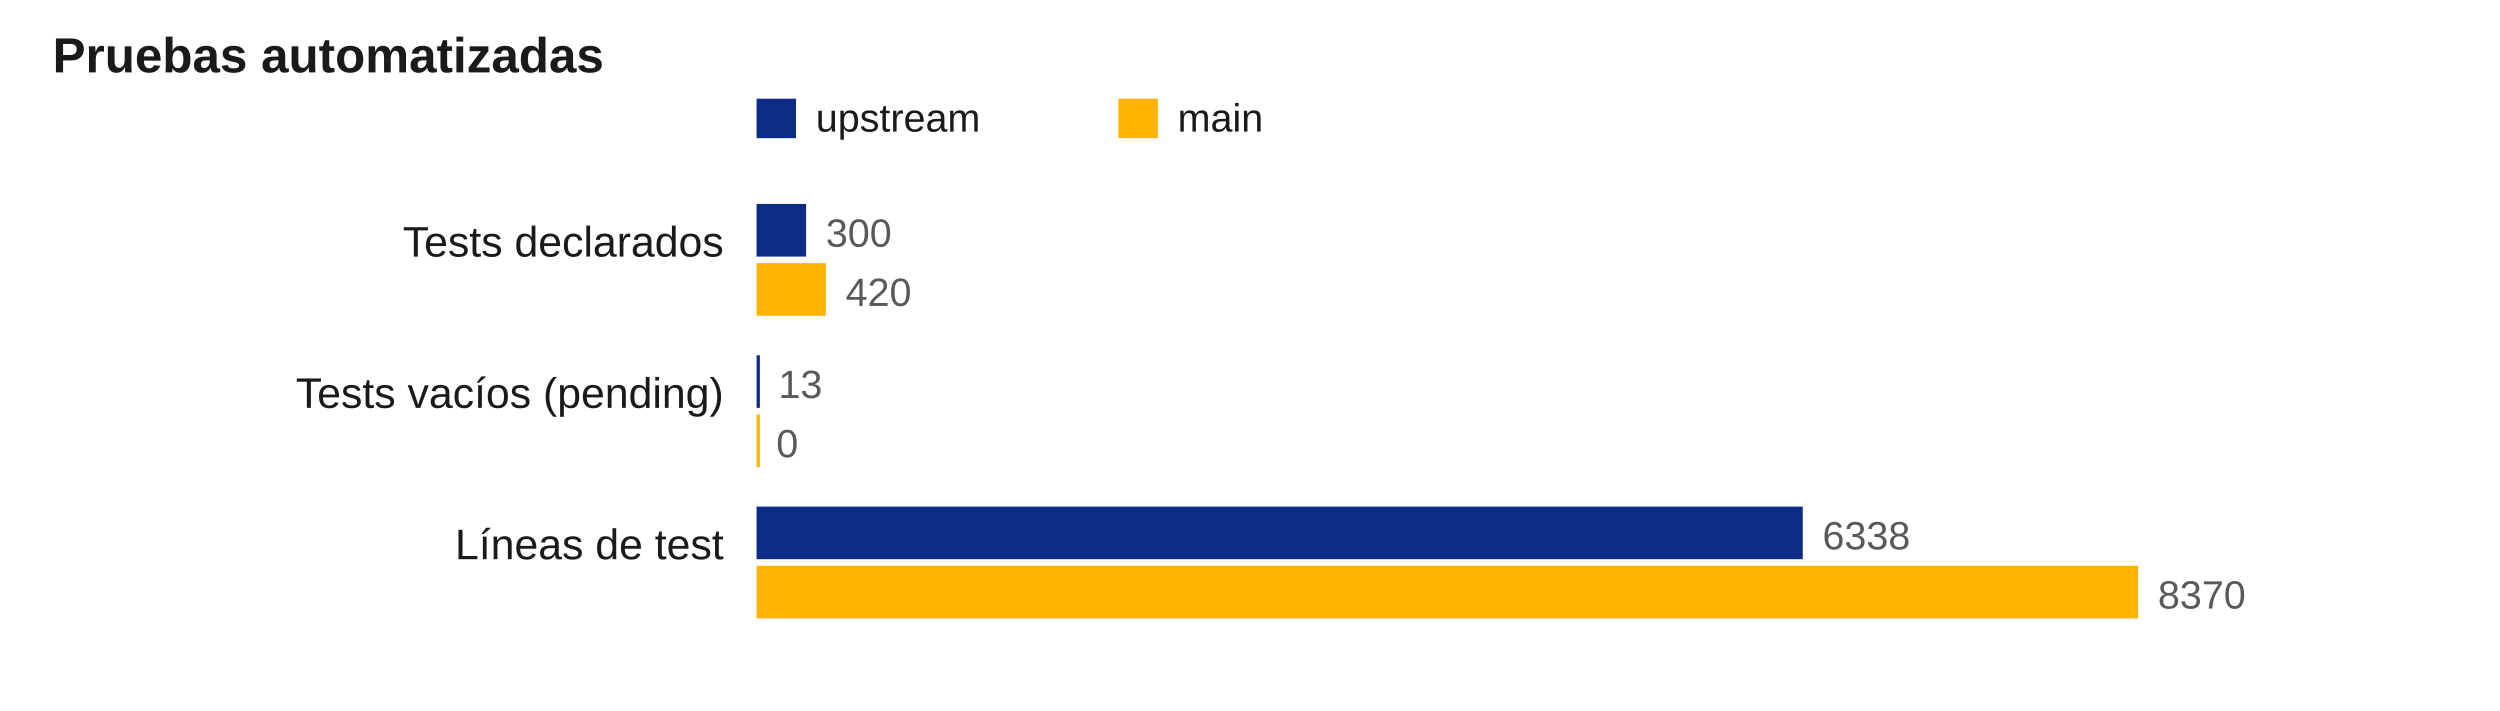
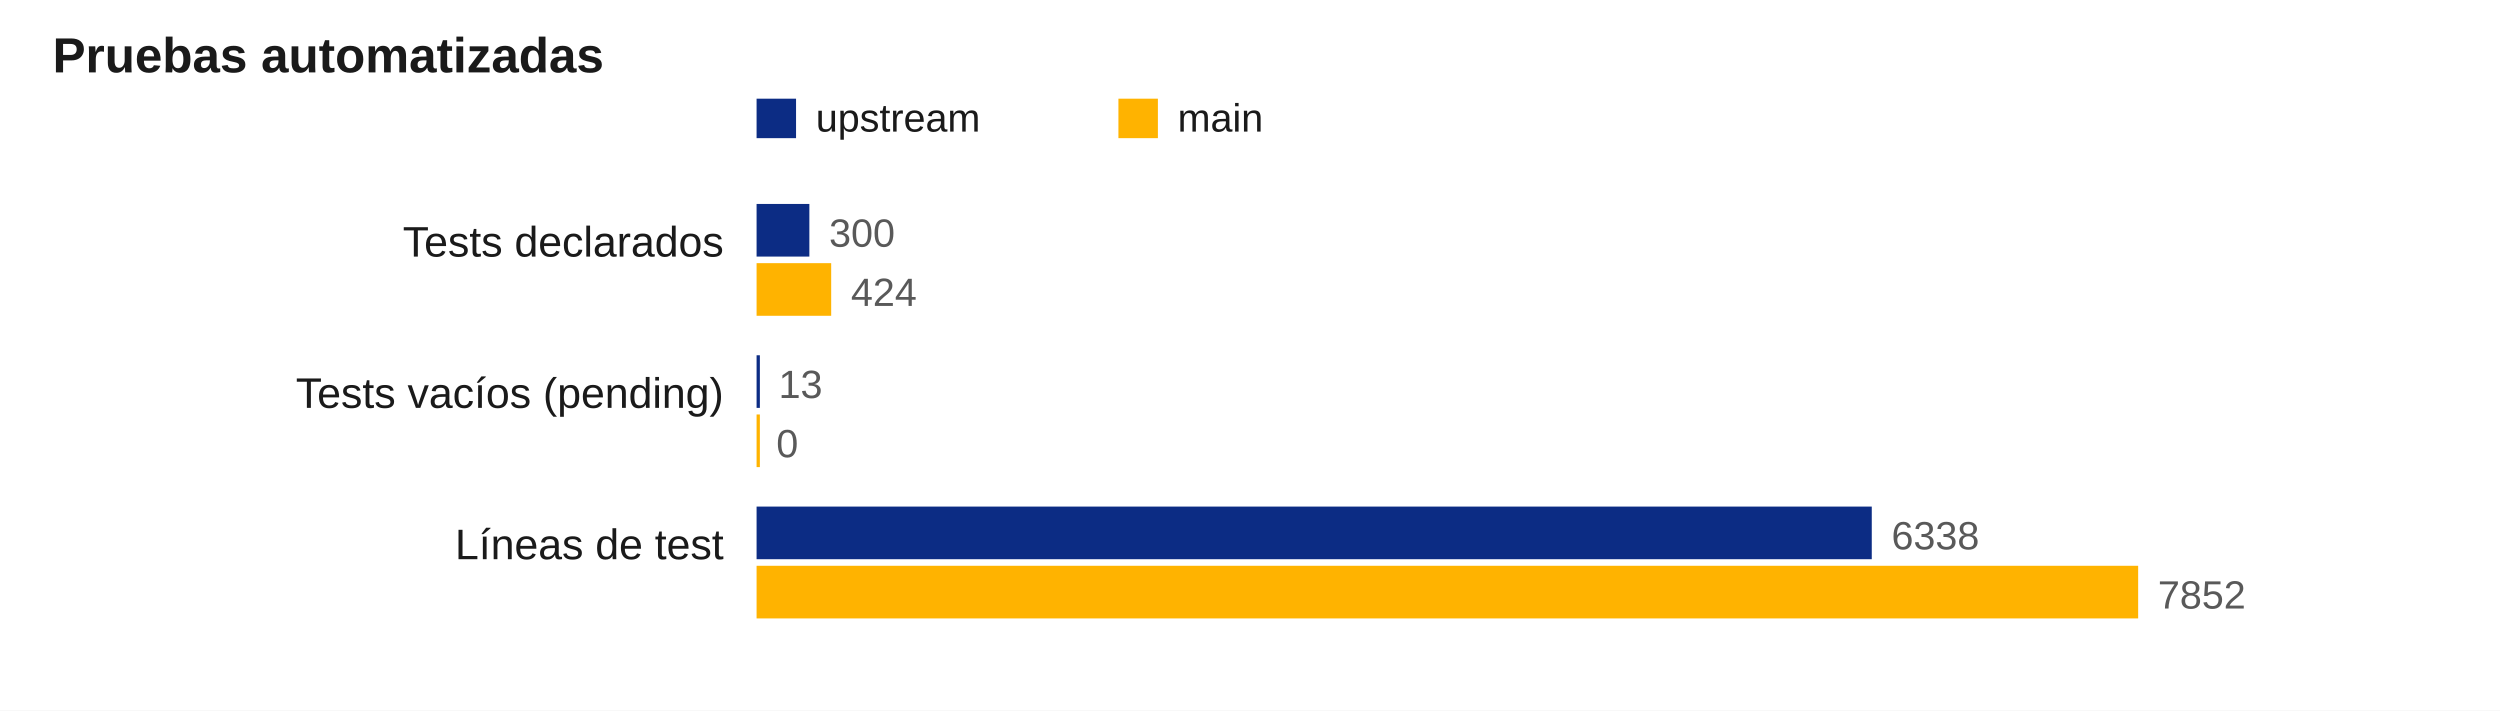
<svg xmlns="http://www.w3.org/2000/svg" width="760" height="216" viewBox="0 0 760 216" font-family="Arial, Liberation Sans, sans-serif">
  <rect width="100%" height="100%" fill="#FFFFFF" />
  <text x="16" y="22" font-size="15" font-weight="700" fill="#1A1A1A">Pruebas automatizadas</text>
  <rect x="230" y="30" width="12" height="12" fill="#0C2C84" />
  <text x="248" y="40" font-size="12" fill="#1A1A1A">upstream</text>
  <rect x="340" y="30" width="12" height="12" fill="#FFB300" />
  <text x="358" y="40" font-size="12" fill="#1A1A1A">main</text>
  <text x="220" y="78" text-anchor="end" font-size="13" fill="#1A1A1A">Tests declarados</text>
-   <rect x="230" y="62" width="15.054" height="16" fill="#0C2C84" />
-   <text x="251.054" y="75" font-size="12" fill="#595959">300</text>
-   <rect x="230" y="80" width="21.075" height="16" fill="#FFB300" />
-   <text x="257.075" y="93" font-size="12" fill="#595959">420</text>
+   <rect x="230" y="62" width="16.047" height="16" fill="#0C2C84" />
+   <text x="252.047" y="75" font-size="12" fill="#595959">300</text>
+   <rect x="230" y="80" width="22.68" height="16" fill="#FFB300" />
+   <text x="258.68" y="93" font-size="12" fill="#595959">424</text>
  <text x="220" y="124" text-anchor="end" font-size="13" fill="#1A1A1A">Tests vacíos (pending)</text>
  <rect x="230" y="108" width="1" height="16" fill="#0C2C84" />
-   <text x="236.652" y="121" font-size="12" fill="#595959">13</text>
+   <text x="236.695" y="121" font-size="12" fill="#595959">13</text>
  <rect x="230" y="126" width="1" height="16" fill="#FFB300" />
  <text x="236" y="139" font-size="12" fill="#595959">0</text>
  <text x="220" y="170" text-anchor="end" font-size="13" fill="#1A1A1A">Líneas de test</text>
-   <rect x="230" y="154" width="318.036" height="16" fill="#0C2C84" />
-   <text x="554.036" y="167" font-size="12" fill="#595959">6338</text>
+   <rect x="230" y="154" width="339.017" height="16" fill="#0C2C84" />
+   <text x="575.017" y="167" font-size="12" fill="#595959">6338</text>
  <rect x="230" y="172" width="420" height="16" fill="#FFB300" />
-   <text x="656" y="185" font-size="12" fill="#595959">8370</text>
+   <text x="656" y="185" font-size="12" fill="#595959">7852</text>
</svg>
